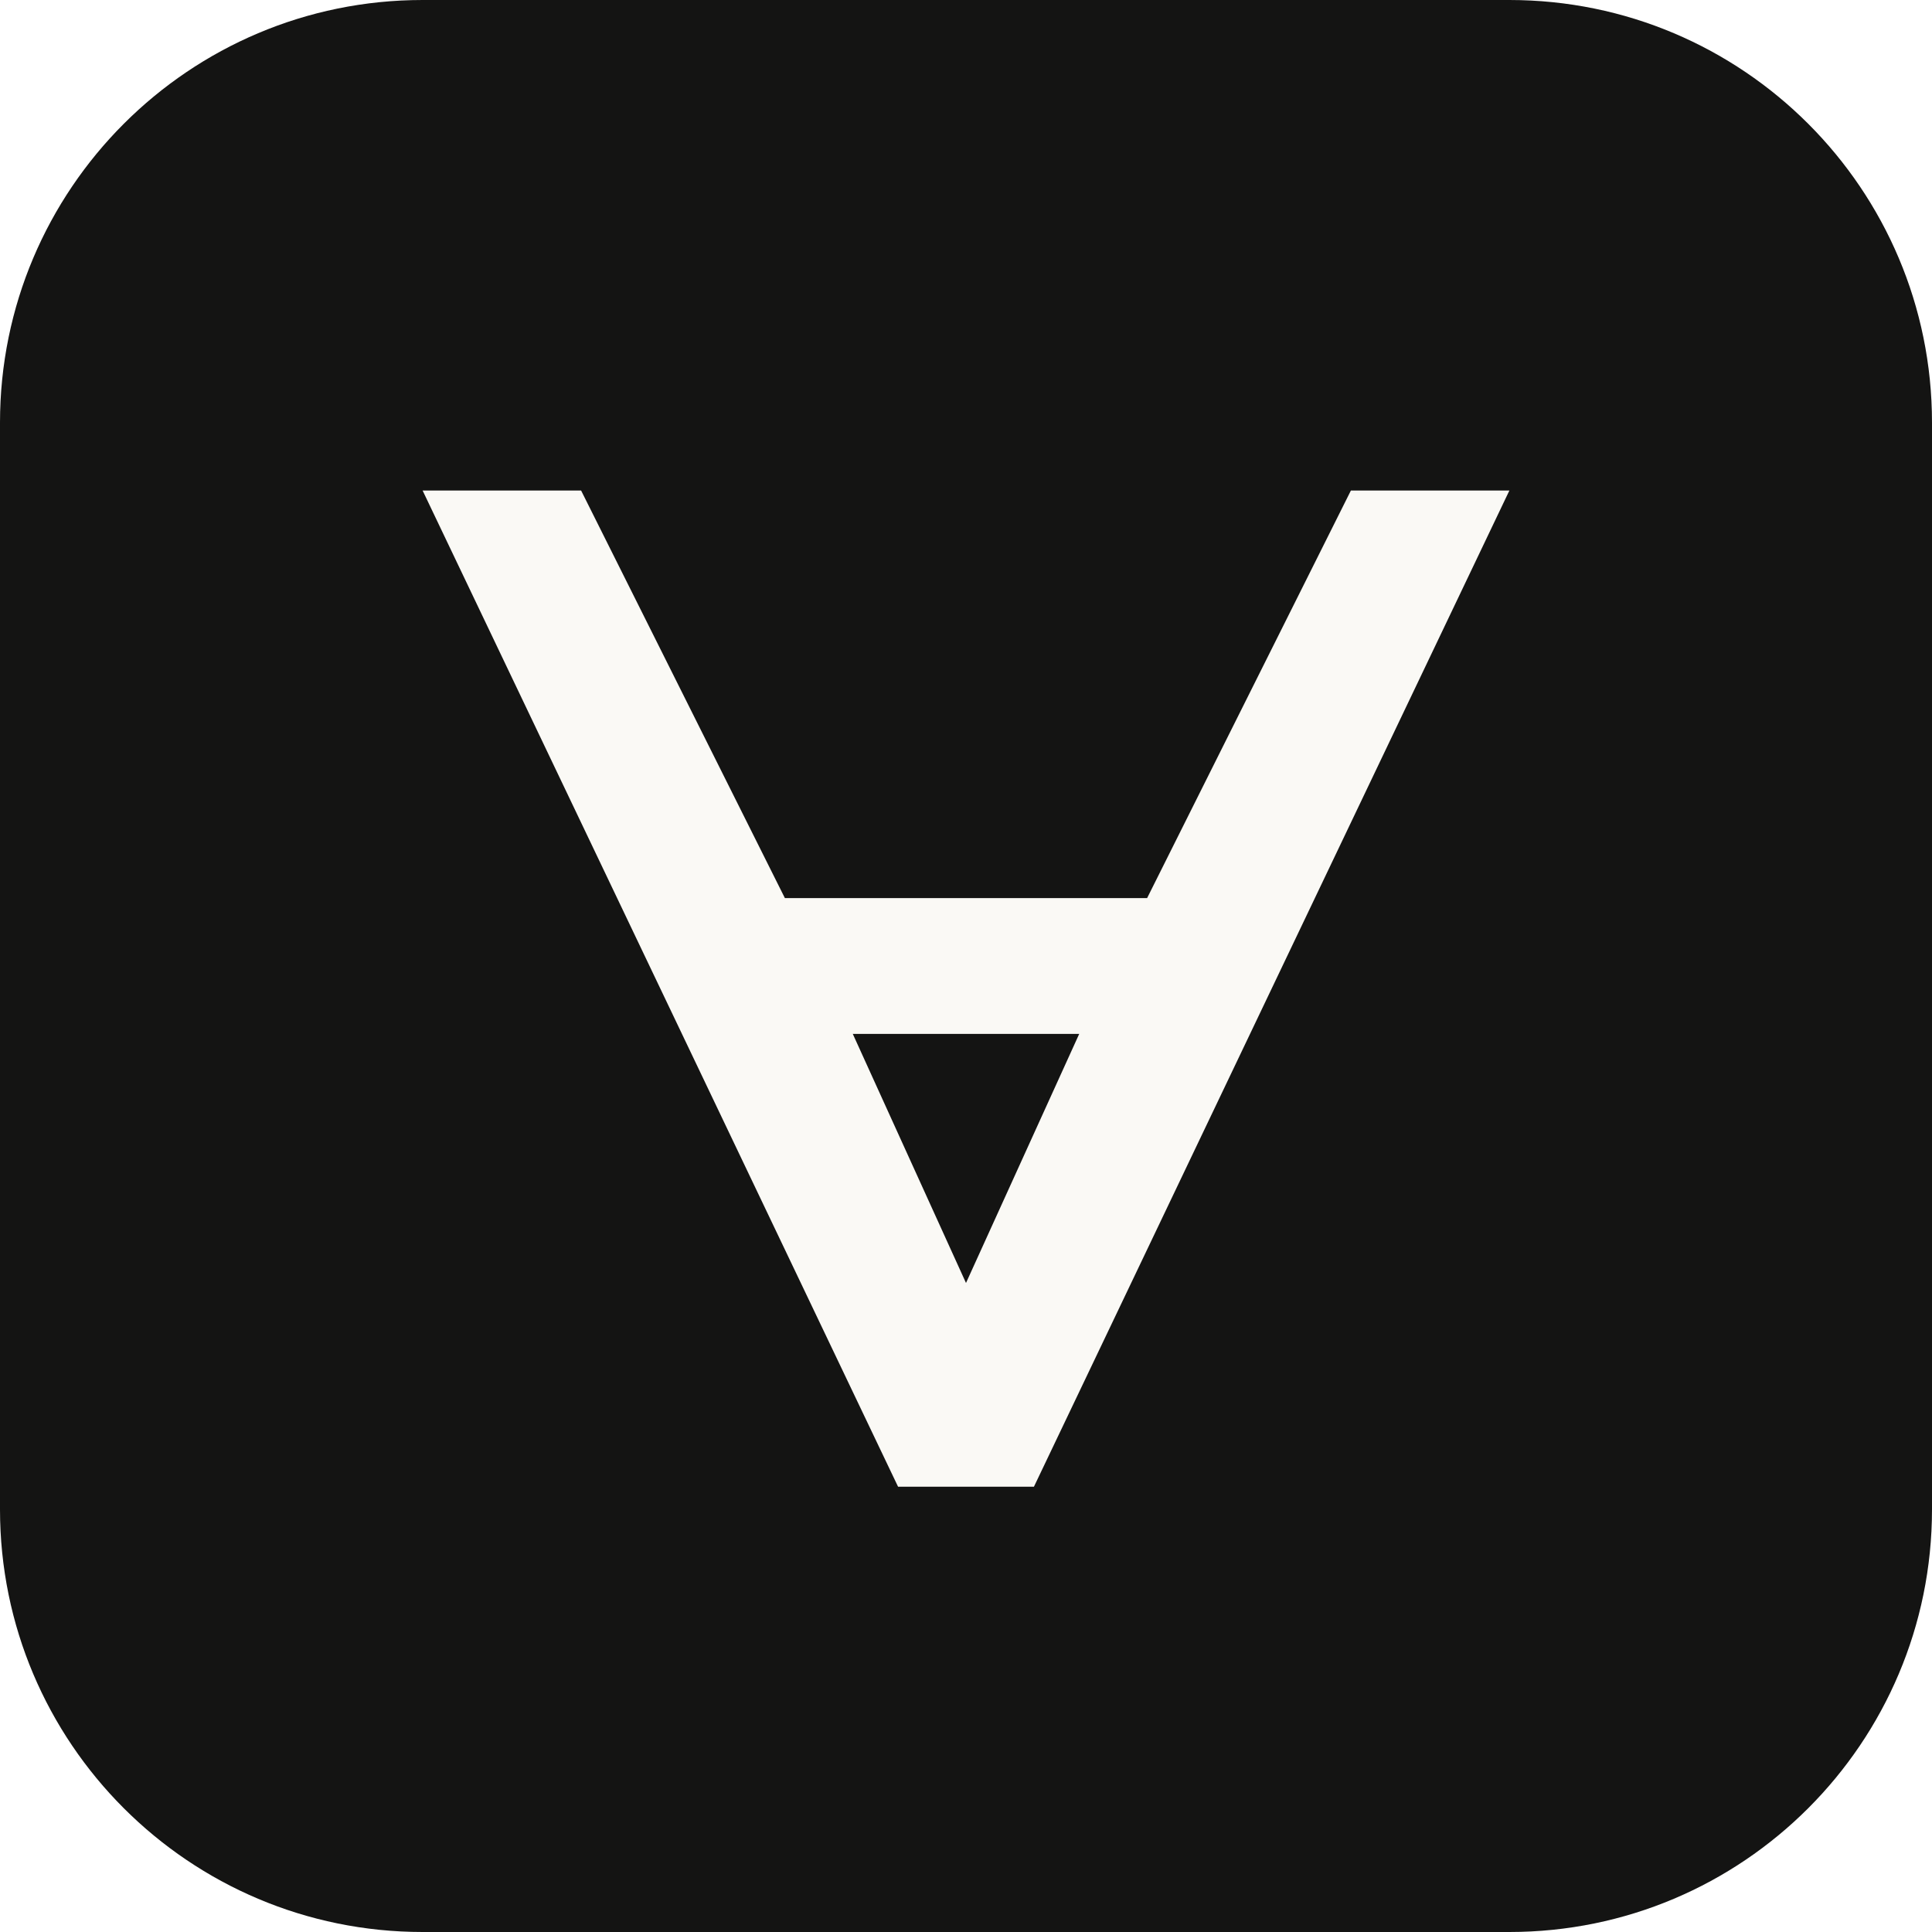
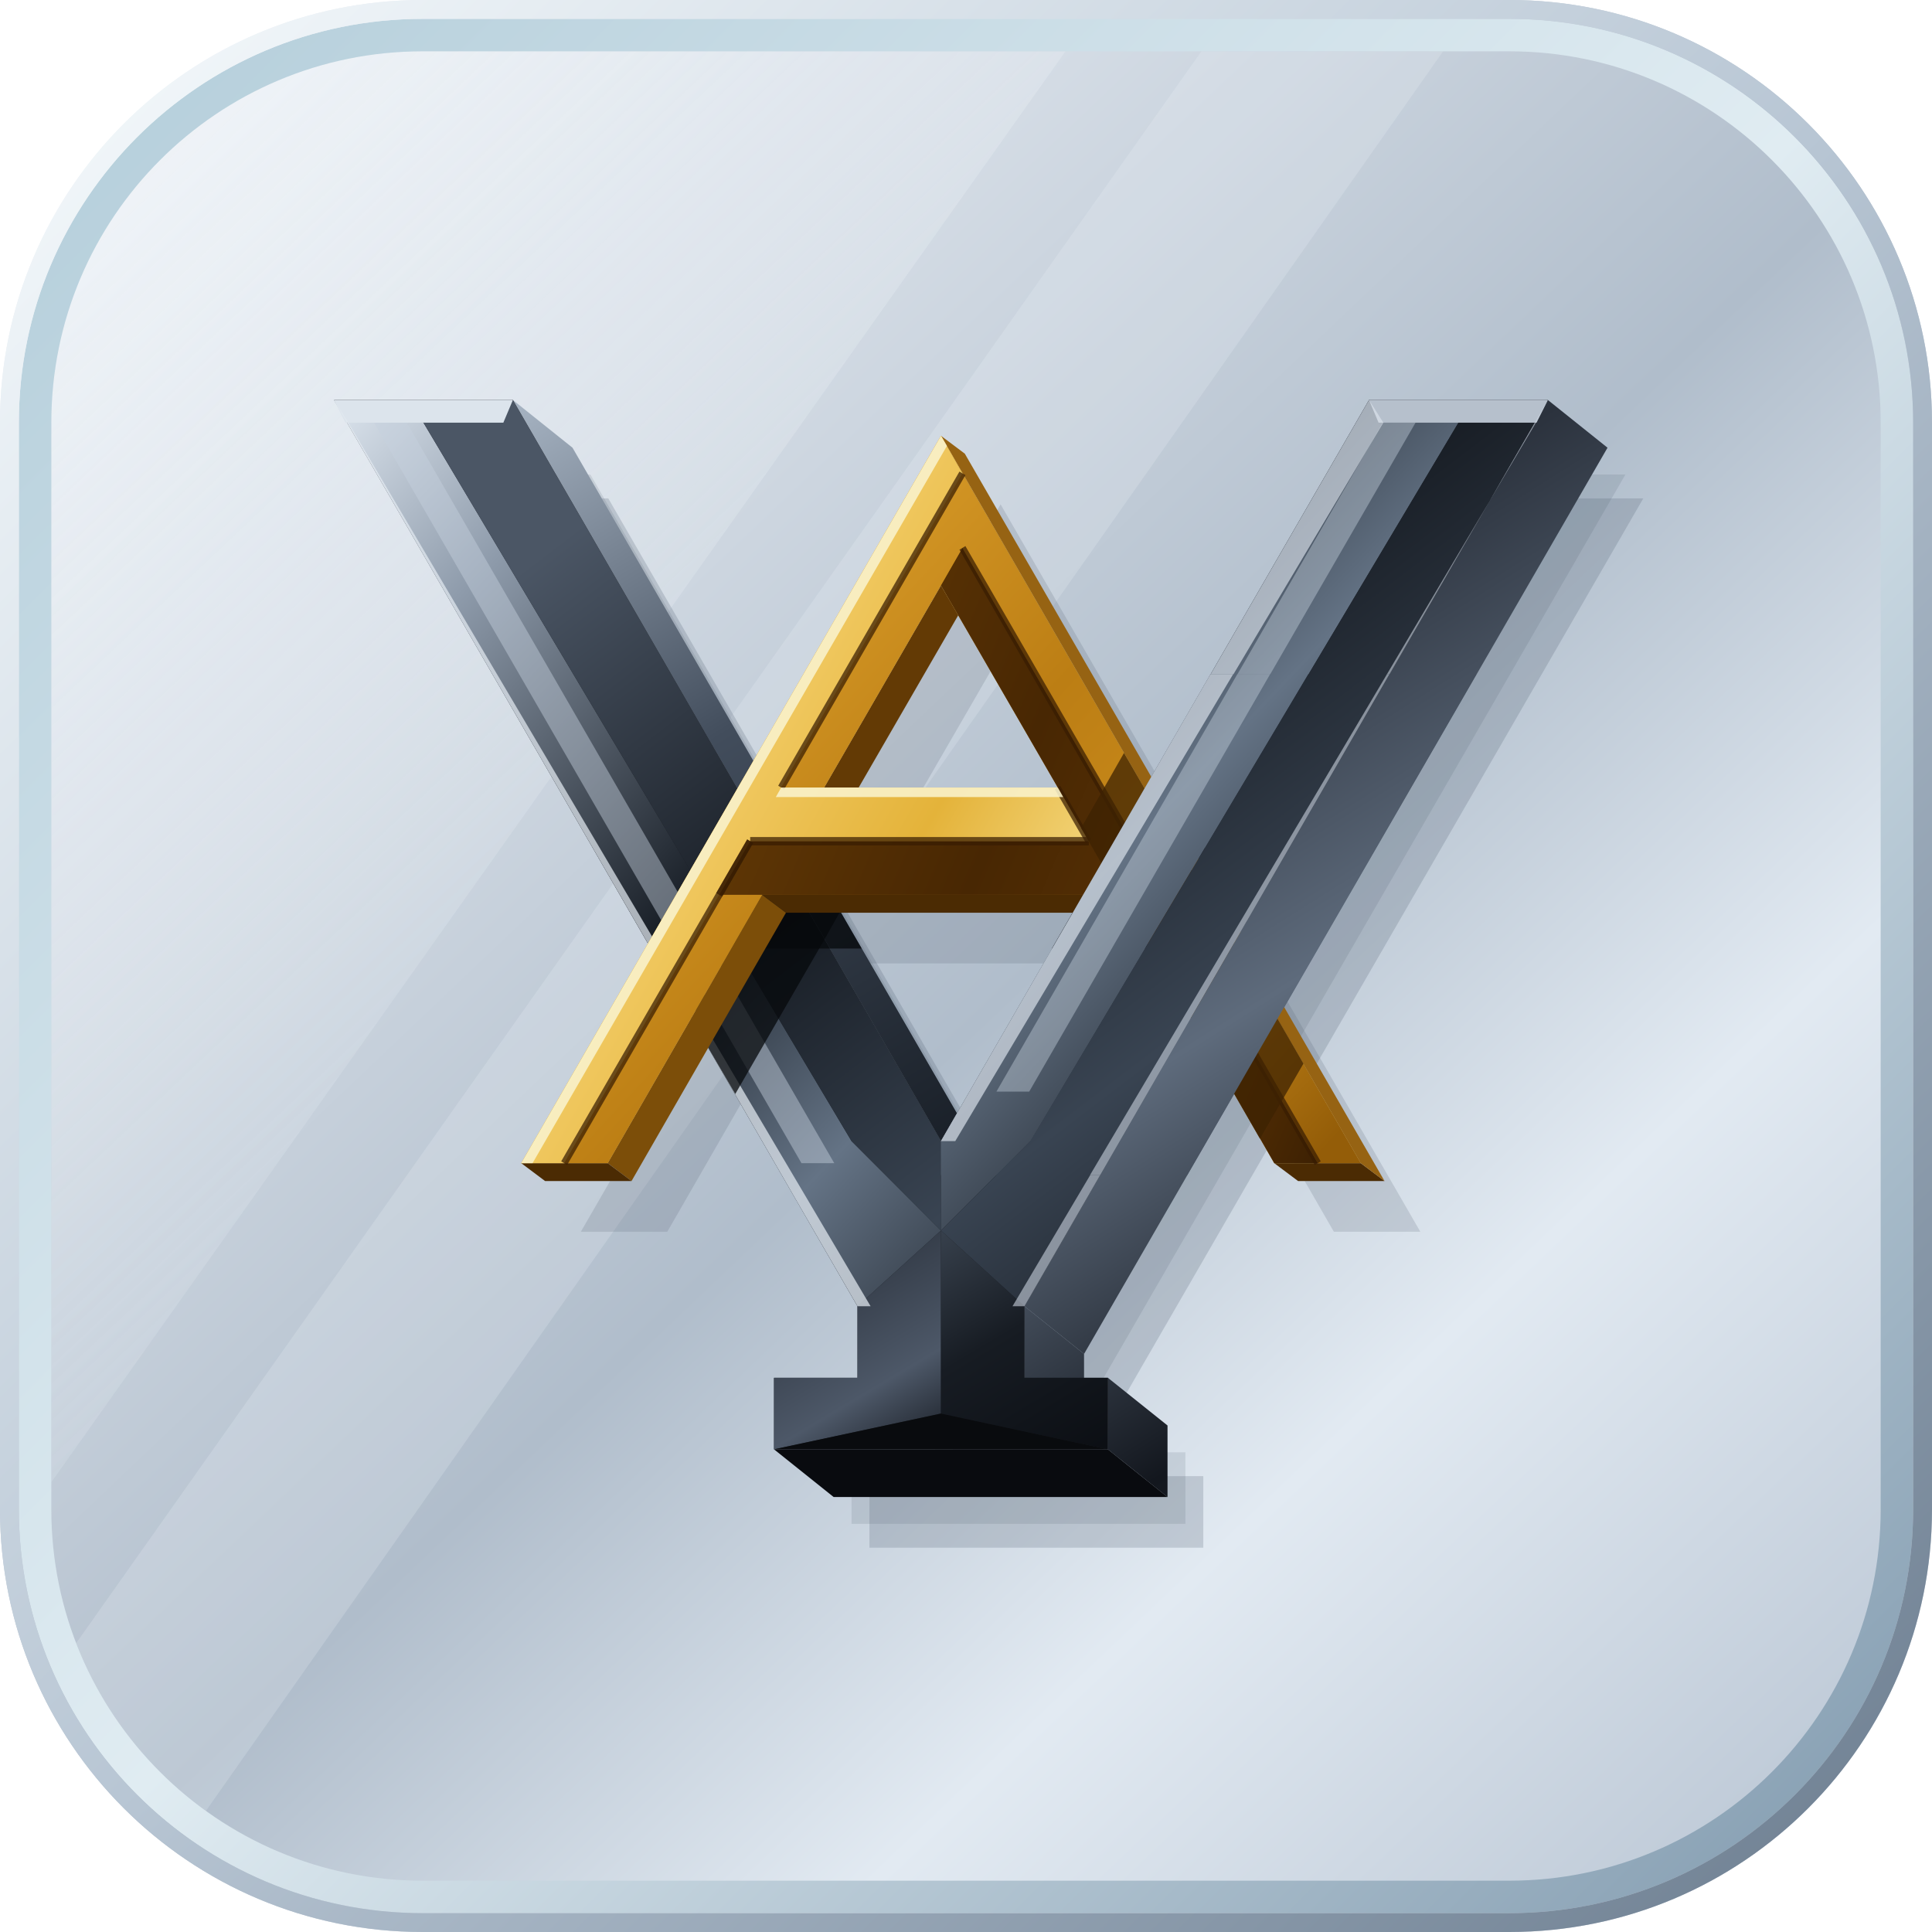
- <svg xmlns="http://www.w3.org/2000/svg" viewBox="0 0 64 64">
-   <rect width="64" height="64" rx="14" fill="#141413" />
-   <g transform="translate(8 8) scale(.75)">
-     <path fill-rule="evenodd" d="M8 11H15L24 29H40L49 11H56L35 55H29Z M27 35H37L32 46Z" fill="#FAF9F5" />
+ <svg xmlns="http://www.w3.org/2000/svg" viewBox="0 0 256 256" width="256" height="256" role="img" aria-labelledby="title">
+   <defs>
+     <linearGradient id="silver-mirror" x1="14" y1="8" x2="242" y2="248" gradientUnits="userSpaceOnUse">
+       <stop offset="0" stop-color="#F0F4F8" />
+       <stop offset="0.26" stop-color="#D4DCE5" />
+       <stop offset="0.52" stop-color="#B0BDCB" />
+       <stop offset="0.74" stop-color="#E2EAF2" />
+       <stop offset="1" stop-color="#BAC6D4" />
+     </linearGradient>
+     <linearGradient id="glass-rim-outer" x1="12" y1="10" x2="244" y2="246" gradientUnits="userSpaceOnUse">
+       <stop offset="0" stop-color="#F2F7FA" />
+       <stop offset="0.5" stop-color="#B8C6D4" />
+       <stop offset="1" stop-color="#718294" />
+     </linearGradient>
+     <linearGradient id="glass-rim-inner" x1="16" y1="16" x2="240" y2="240" gradientUnits="userSpaceOnUse">
+       <stop offset="0" stop-color="#B7D0DC" />
+       <stop offset="0.5" stop-color="#E0ECF2" />
+       <stop offset="1" stop-color="#8AA2B5" />
+     </linearGradient>
+     <linearGradient id="glass-glare" x1="12" y1="12" x2="180" y2="190" gradientUnits="userSpaceOnUse">
+       <stop offset="0" stop-color="#F2F6FA" stop-opacity="0.46" />
+       <stop offset="0.55" stop-color="#EBF2F7" stop-opacity="0.16" />
+       <stop offset="1" stop-color="#DCE5EE" stop-opacity="0.0" />
+     </linearGradient>
+     <clipPath id="glass-face-clip">
+       <rect x="6.8" y="6.8" width="242.4" height="242.4" rx="49.2" />
+     </clipPath>
+     <linearGradient id="bc-bright" x1="24" y1="34" x2="215" y2="215" gradientUnits="userSpaceOnUse">
+       <stop offset="0" stop-color="#E6EEF6" />
+       <stop offset="0.16" stop-color="#8E9BAB" />
+       <stop offset="0.40" stop-color="#191F27" />
+       <stop offset="0.58" stop-color="#647385" />
+       <stop offset="0.78" stop-color="#12161C" />
+       <stop offset="1" stop-color="#38424F" />
+     </linearGradient>
+     <linearGradient id="bc-deep" x1="95" y1="38" x2="230" y2="215" gradientUnits="userSpaceOnUse">
+       <stop offset="0" stop-color="#4B5665" />
+       <stop offset="0.32" stop-color="#161B22" />
+       <stop offset="0.58" stop-color="#394452" />
+       <stop offset="0.85" stop-color="#0C0F14" />
+       <stop offset="1" stop-color="#1A2028" />
+     </linearGradient>
+     <linearGradient id="bc-wall-right" x1="120" y1="38" x2="235" y2="220" gradientUnits="userSpaceOnUse">
+       <stop offset="0" stop-color="#909DAB" />
+       <stop offset="0.28" stop-color="#2B323D" />
+       <stop offset="0.55" stop-color="#5E6B7C" />
+       <stop offset="0.82" stop-color="#13171E" />
+       <stop offset="1" stop-color="#242B35" />
+     </linearGradient>
+     <linearGradient id="bc-wall-inner" x1="55" y1="38" x2="132" y2="165" gradientUnits="userSpaceOnUse">
+       <stop offset="0" stop-color="#A8B5C4" />
+       <stop offset="0.45" stop-color="#424D5C" />
+       <stop offset="1" stop-color="#181E26" />
+     </linearGradient>
+     <linearGradient id="bc-stem-l" x1="100" y1="168" x2="128" y2="215" gradientUnits="userSpaceOnUse">
+       <stop offset="0" stop-color="#9CA8B7" />
+       <stop offset="0.38" stop-color="#343C48" />
+       <stop offset="0.72" stop-color="#4D5868" />
+       <stop offset="1" stop-color="#151920" />
+     </linearGradient>
+     <linearGradient id="bc-stem-r" x1="128" y1="168" x2="156" y2="215" gradientUnits="userSpaceOnUse">
+       <stop offset="0" stop-color="#444F5D" />
+       <stop offset="0.52" stop-color="#171C23" />
+       <stop offset="1" stop-color="#0B0E13" />
+     </linearGradient>
+     <linearGradient id="gold-bright" x1="54" y1="52" x2="195" y2="132" gradientUnits="userSpaceOnUse">
+       <stop offset="0" stop-color="#FAF1C4" />
+       <stop offset="0.30" stop-color="#F4CF6C" />
+       <stop offset="0.56" stop-color="#E4B33A" />
+       <stop offset="0.78" stop-color="#F7DF8E" />
+       <stop offset="1" stop-color="#CE9722" />
+     </linearGradient>
+     <linearGradient id="gold-mid" x1="78" y1="58" x2="192" y2="164" gradientUnits="userSpaceOnUse">
+       <stop offset="0" stop-color="#E4A832" />
+       <stop offset="0.45" stop-color="#BC7E14" />
+       <stop offset="0.75" stop-color="#CE8F1E" />
+       <stop offset="1" stop-color="#945D08" />
+     </linearGradient>
+     <linearGradient id="gold-deep" x1="60" y1="104" x2="200" y2="164" gradientUnits="userSpaceOnUse">
+       <stop offset="0" stop-color="#704207" />
+       <stop offset="0.48" stop-color="#482703" />
+       <stop offset="0.78" stop-color="#5E3505" />
+       <stop offset="1" stop-color="#341B02" />
+     </linearGradient>
+   </defs>
+   <g id="silvered-glass-plaque">
+     <rect x="0" y="0" width="256" height="256" rx="56" fill="url(#silver-mirror)" />
+     <g clip-path="url(#glass-face-clip)">
+       <path fill="url(#glass-glare)" d="M0 0L146 0L0 206Z" />
+       <path fill="#F2F6FA" fill-opacity="0.20" d="M164 0L196 0L16 256L0 256L0 232Z" />
+     </g>
+     <path fill="url(#glass-rim-inner)" fill-rule="evenodd" d="M56 2.5 H200 A53.5 53.5 0 0 1 253.5 56 V200 A53.5 53.5 0 0 1 200 253.5 H56 A53.5 53.5 0 0 1 2.5 200 V56 A53.5 53.5 0 0 1 56 2.5 Z M56 6.8 A49.2 49.2 0 0 0 6.8 56 V200 A49.2 49.2 0 0 0 56 249.2 H200 A49.2 49.2 0 0 0 249.2 200 V56 A49.2 49.2 0 0 0 200 6.8 Z" />
+     <path fill="url(#glass-rim-outer)" fill-rule="evenodd" d="M56 0 H200 A56 56 0 0 1 256 56 V200 A56 56 0 0 1 200 256 H56 A56 56 0 0 1 0 200 V56 A56 56 0 0 1 56 0 Z M56 2.5 A53.5 53.5 0 0 0 2.5 56 V200 A53.5 53.5 0 0 0 56 253.5 H200 A53.5 53.5 0 0 0 253.5 200 V56 A53.5 53.5 0 0 0 200 2.5 Z" />
+   </g>
+   <g id="emblem" transform="translate(128 126) scale(0.79) translate(-132.2 -130.4)">
+     <g id="through-glass-mirror-shadow">
+       <path fill="#4F5E6D" fill-opacity="0.22" d="M42.2 54.5L72.2 54.5L144 178.8L215.8 54.5L245.8 54.5L158 206.5L158 218.5L172 218.5L172 230.5L116 230.5L116 218.5L130 218.5L130 206.5Z" />
+       <path fill="#414F5D" fill-opacity="0.14" d="M39.2 50.5L69.2 50.5L141 174.8L212.8 50.5L242.8 50.5L155 202.5L155 214.5L169 214.5L169 226.5L113 226.5L113 214.5L127 214.5L127 202.5Z" />
+       <path fill="#4F5E6D" fill-opacity="0.18" fill-rule="evenodd" d="M128 44L198.4 166H183.9L158 121H98L72.1 166H57.6Z M128 69.1L108.4 103H147.6Z" transform="translate(10 11.5)" />
+     </g>
+     <g id="y-3d-walls">
+       <path fill="url(#bc-wall-right)" d="M156 202L156 214L166 222L166 210Z" />
+       <path fill="#090B0F" d="M156 214L100 214L110 222L166 222Z" />
+       <path fill="url(#bc-wall-right)" d="M142 190L142 202L152 210L152 198Z" />
+       <path fill="url(#bc-wall-right)" d="M229.8 38L142 190L152 198L239.8 46Z" />
+       <path fill="url(#bc-wall-inner)" d="M56.2 38L128 162.3L138 170.3L66.2 46Z" />
+     </g>
+     <g id="y-glossy-front">
+       <path fill="#181C22" d="M26.2 38L56.2 38L128 162.3L199.8 38L229.8 38L142 190L142 202L156 202L156 214L100 214L100 202L114 202L114 190Z" />
+       <path fill="url(#bc-bright)" d="M26.2 38L41.2 41.8L113 162.3L128 177.3L114 190Z" />
+       <path fill="url(#bc-deep)" d="M41.2 41.8L56.2 38L128 162.3L128 177.3L113 162.3Z" />
+       <path fill="url(#bc-bright)" d="M199.8 38L214.8 41.8L143 162.3L128 177.3L128 162.3Z" />
+       <path fill="url(#bc-deep)" d="M214.8 41.8L229.8 38L142 190L128 177.3L143 162.3Z" />
+       <path fill="#C7D2DE" fill-opacity="0.45" d="M32.9 41.8L38.4 41.8L110.1 166L104.6 166Z" />
+       <path fill="#C7D2DE" fill-opacity="0.42" d="M202.1 41.8L207.6 41.8L142.8 154L137.3 154Z" />
+       <path fill="url(#bc-stem-l)" d="M114 190L128 177.3L128 208L100 214L100 202L114 202Z" />
+       <path fill="url(#bc-stem-r)" d="M128 177.3L142 190L142 202L156 202L156 214L128 208Z" />
+       <path fill="#090B0E" d="M100 214L128 208L156 214Z" />
+       <path fill="#DCE4EC" d="M26.2 38L56.2 38L54.6 41.8L28.1 41.8Z" />
+       <path fill="#B6C0CC" d="M199.8 38L229.8 38L227.9 41.8L201.4 41.8Z" />
+       <path fill="#E4EBF2" fill-opacity="0.72" d="M26.2 38L28.6 41.8L116.2 190L114 190Z" />
+       <path fill="#DCE4EC" fill-opacity="0.65" d="M199.8 38L202.2 41.8L130.4 162.3L128 162.3Z" />
+       <path fill="#CFD8E3" fill-opacity="0.58" d="M227.8 41.8L229.8 38L142 190L140 190Z" />
+     </g>
+     <g id="shadow-a-over-y">
+       <path fill="#06080B" fill-opacity="0.75" d="M86.2 141.9L101.2 115.9L108.5 128.4L93.5 154.4Z" />
+       <path fill="#06080B" fill-opacity="0.75" d="M103.9 111.2L111.1 123.8L108.5 128.4L101.2 115.9Z" />
+       <path fill="#06080B" fill-opacity="0.75" d="M109.4 130L93 130L101.2 115.9Z" />
+       <path fill="#06080B" fill-opacity="0.75" d="M101.2 115.9L103.4 112L104.3 112L114.7 130L109.4 130Z" />
+       <path fill="#06080B" fill-opacity="0.75" d="M157 112L171.6 112L179.3 125.4L176.6 130L146.6 130Z" />
+     </g>
+     <g id="a-penrose-gold">
+       <path fill="#4B2B03" d="M198.4 166L183.9 166L187.9 169L202.4 169Z" />
+       <path fill="#966313" d="M128 44L198.4 166L202.4 169L132 47Z" />
+       <path fill="#4B2B03" d="M158 121L98 121L102 124L162 124Z" />
+       <path fill="#7C4E09" d="M98 121L72.1 166L76.1 169L102 124Z" />
+       <path fill="#4B2B03" d="M72.1 166L57.6 166L61.6 169L76.1 169Z" />
+       <path fill="#633A05" d="M114.2 103L130.9 74.1L128 69.1L108.4 103Z" />
+       <path fill="#B67F18" fill-rule="evenodd" d="M128 44L198.4 166H183.9L158 121H98L72.1 166H57.6Z M128 69.1L108.4 103H147.6Z" />
+       <path fill="url(#gold-deep)" d="M131.6 62.8L191.2 166L183.9 166L158 121L90.8 121L96 112L152.8 112L128 69.1Z" />
+       <path fill="url(#gold-mid)" d="M131.6 50.3L198.4 166L191.2 166L131.6 62.8L108.4 103L101.2 103Z" />
+       <path fill="url(#gold-mid)" d="M90.8 121L98 121L72.1 166L64.8 166Z" />
+       <path fill="url(#gold-bright)" d="M128 44L131.6 50.3L101.2 103L147.6 103L152.8 112L96 112L64.8 166L57.6 166Z" />
+       <path fill="#381D02" fill-opacity="0.72" d="M131.1 50L100.7 102.7L101.7 103.3L132.1 50.6Z" />
+       <path fill="#381D02" fill-opacity="0.72" d="M95.5 111.7L64.3 165.7L65.3 166.3L96.5 112.3Z" />
+       <path fill="#381D02" fill-opacity="0.72" d="M131.1 63.1L190.7 166.3L191.7 165.7L132.1 62.5Z" />
+       <path fill="#381D02" fill-opacity="0.72" d="M96 112.7L152.8 112.7L152.8 111.3L96 111.3Z" />
+       <path fill="#381D02" fill-opacity="0.72" d="M95.5 111.7L90.3 120.7L91.3 121.3L96.5 112.3Z" />
+       <path fill="#381D02" fill-opacity="0.72" d="M147.1 103.3L152.3 112.3L153.2 111.7L148 102.7Z" />
+       <path fill="#FAF3CC" fill-opacity="0.88" d="M128 44L129 45.7L59.5 166L57.6 166Z" />
+       <path fill="#FAF3CC" fill-opacity="0.88" d="M101.2 103L147.6 103L148.5 104.6L100.3 104.6Z" />
+     </g>
+     <g id="shadow-y-right-over-a">
+       <path fill="#3D2202" fill-opacity="0.74" d="M151.5 109.8L158.7 97.2L181.1 135.9L173.8 148.4Z" />
+       <path fill="#3D2202" fill-opacity="0.74" d="M159.2 123.2L166.5 110.7L188.8 149.3L181.5 161.9Z" />
+     </g>
+     <g id="y-right-3d-bridge">
+       <path fill="url(#bc-wall-right)" d="M203.2 84L217.8 84L169.3 168L154.7 168Z" />
+       <path fill="url(#bc-bright)" d="M128 168L128 162.3L173.2 84L189.6 84L143 162.3L137.3 168Z" />
+       <path fill="url(#bc-deep)" d="M143 162.3L189.6 84L203.2 84L154.7 168L137.3 168Z" />
+       <path fill="#C7D2DE" fill-opacity="0.42" d="M177.7 84L183.2 84L142.8 154L137.3 154Z" />
+       <path fill="#DCE4EC" fill-opacity="0.68" d="M173.2 84L177 84L130.4 162.3L128 162.3Z" />
+       <path fill="#CFD8E3" fill-opacity="0.58" d="M202.8 84L203.2 84L154.7 168L153 168Z" />
+     </g>
  </g>
</svg>
